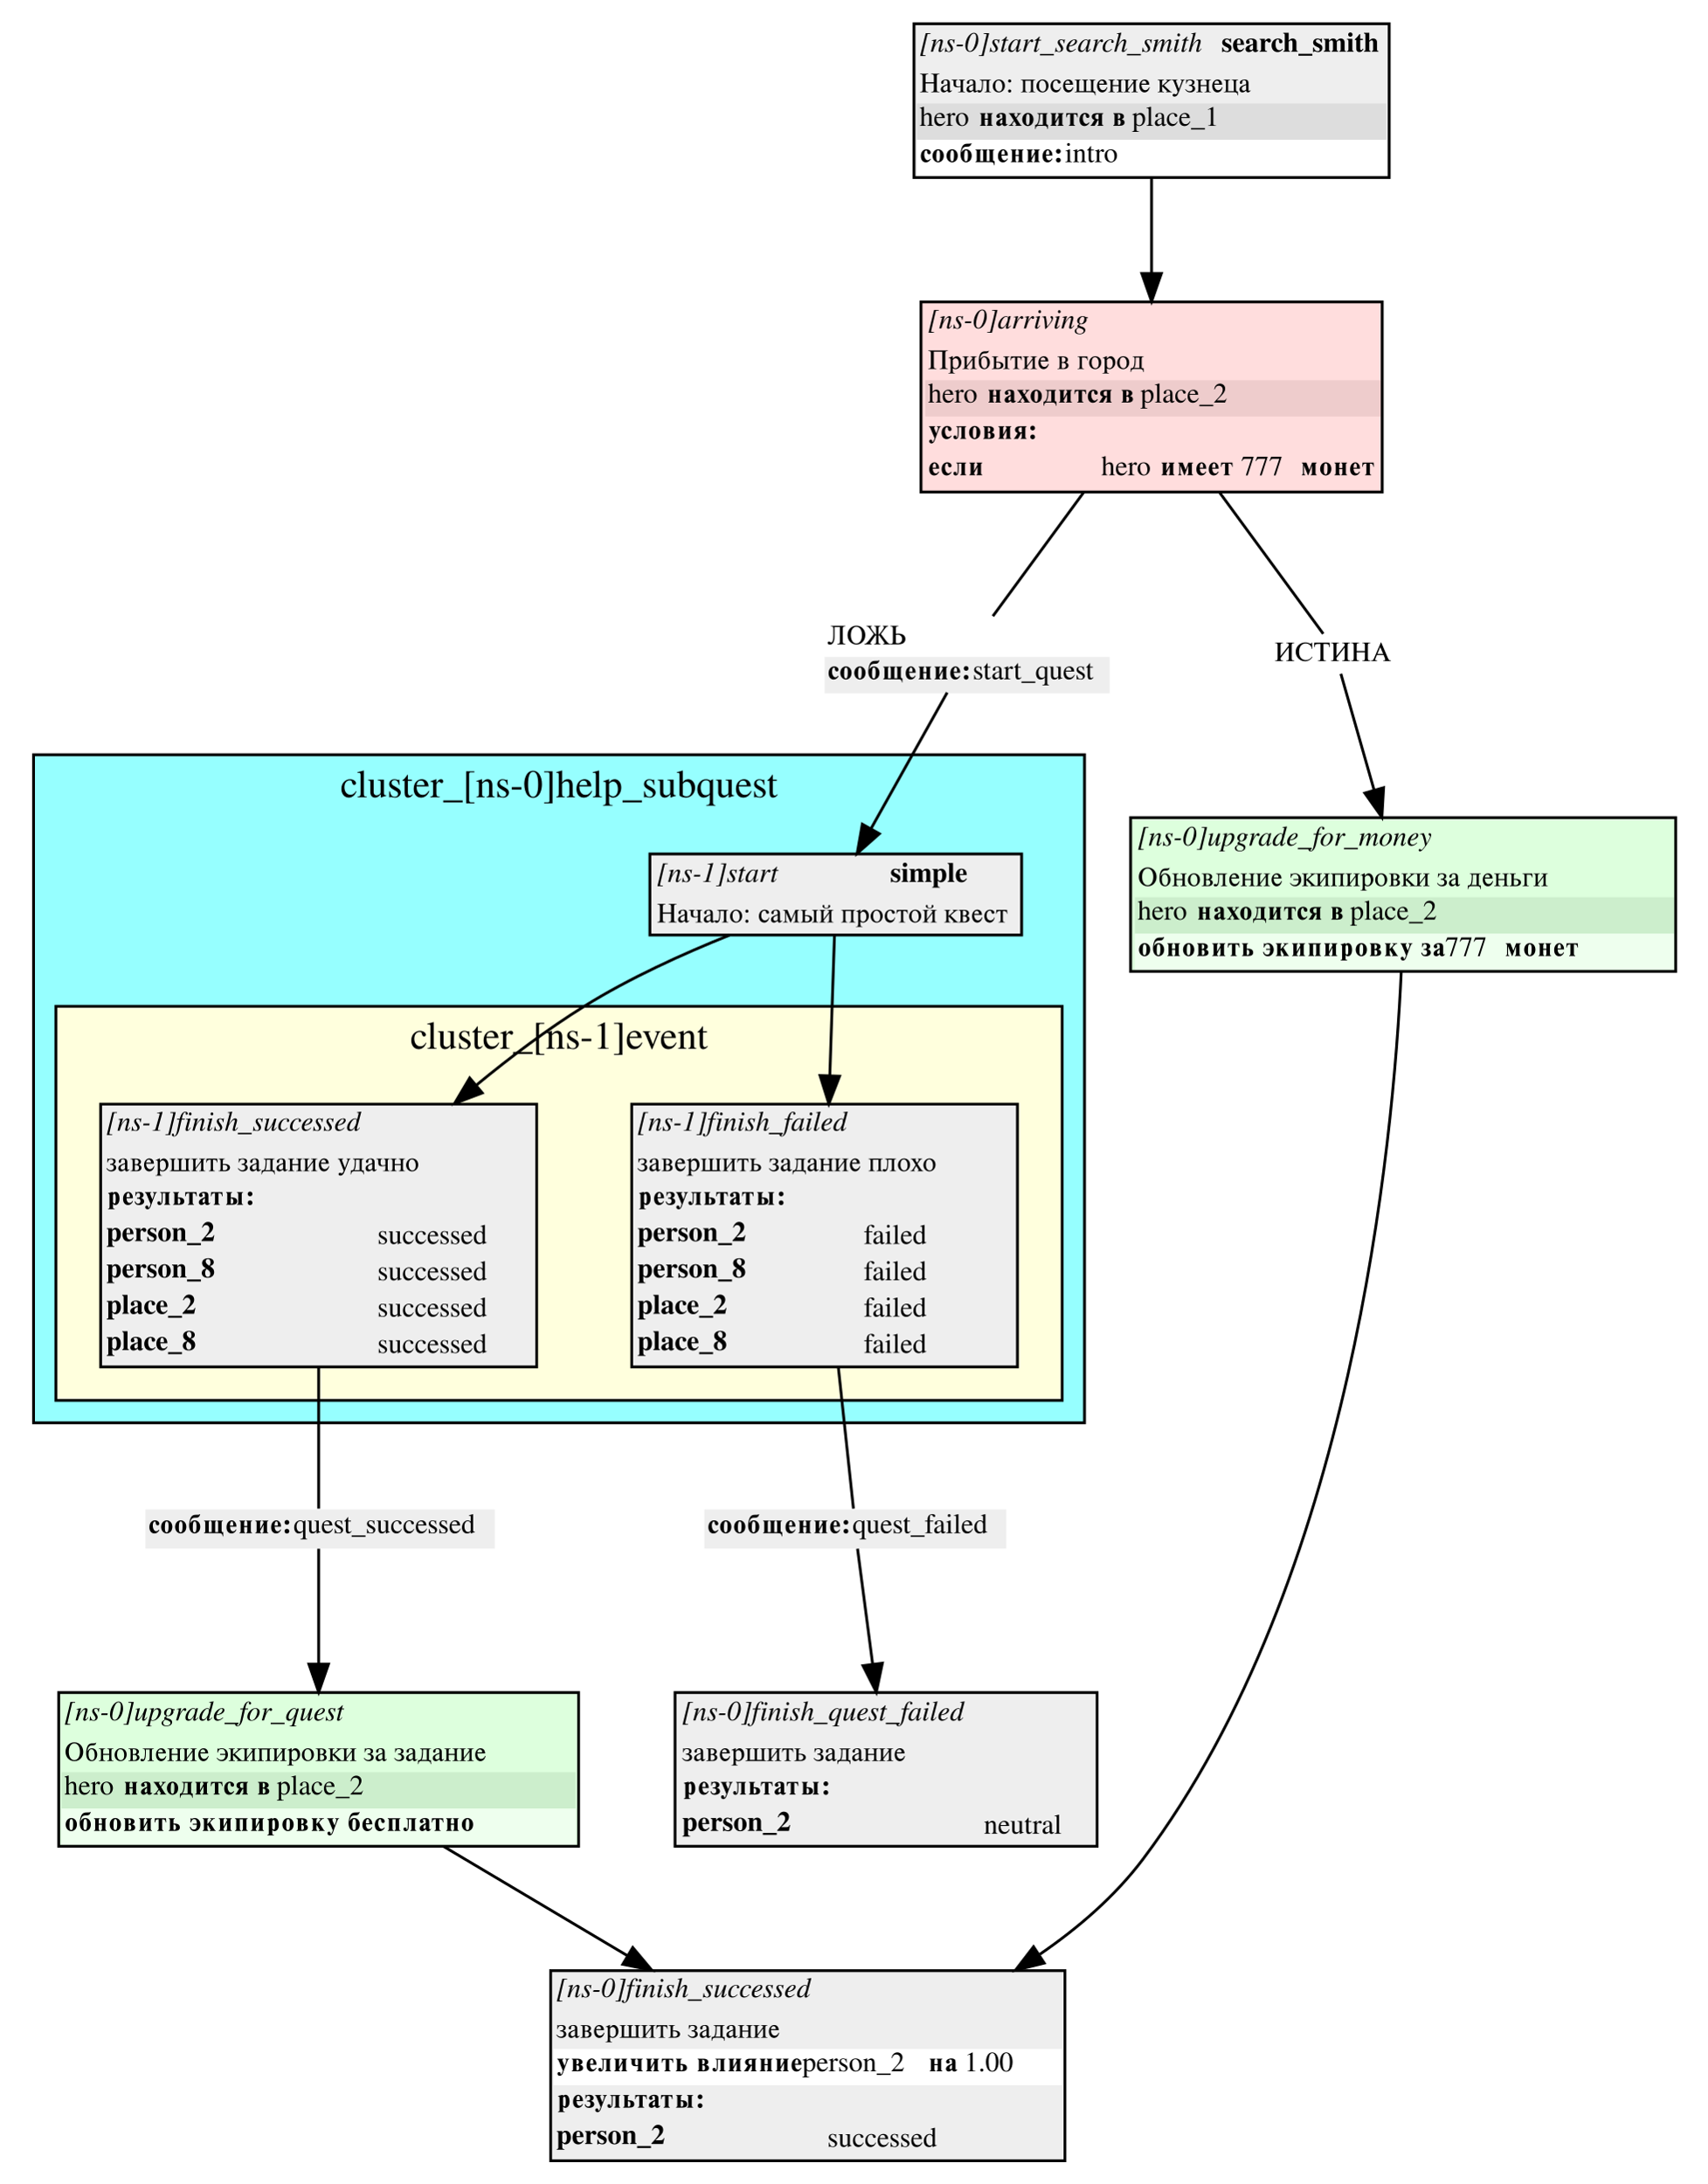
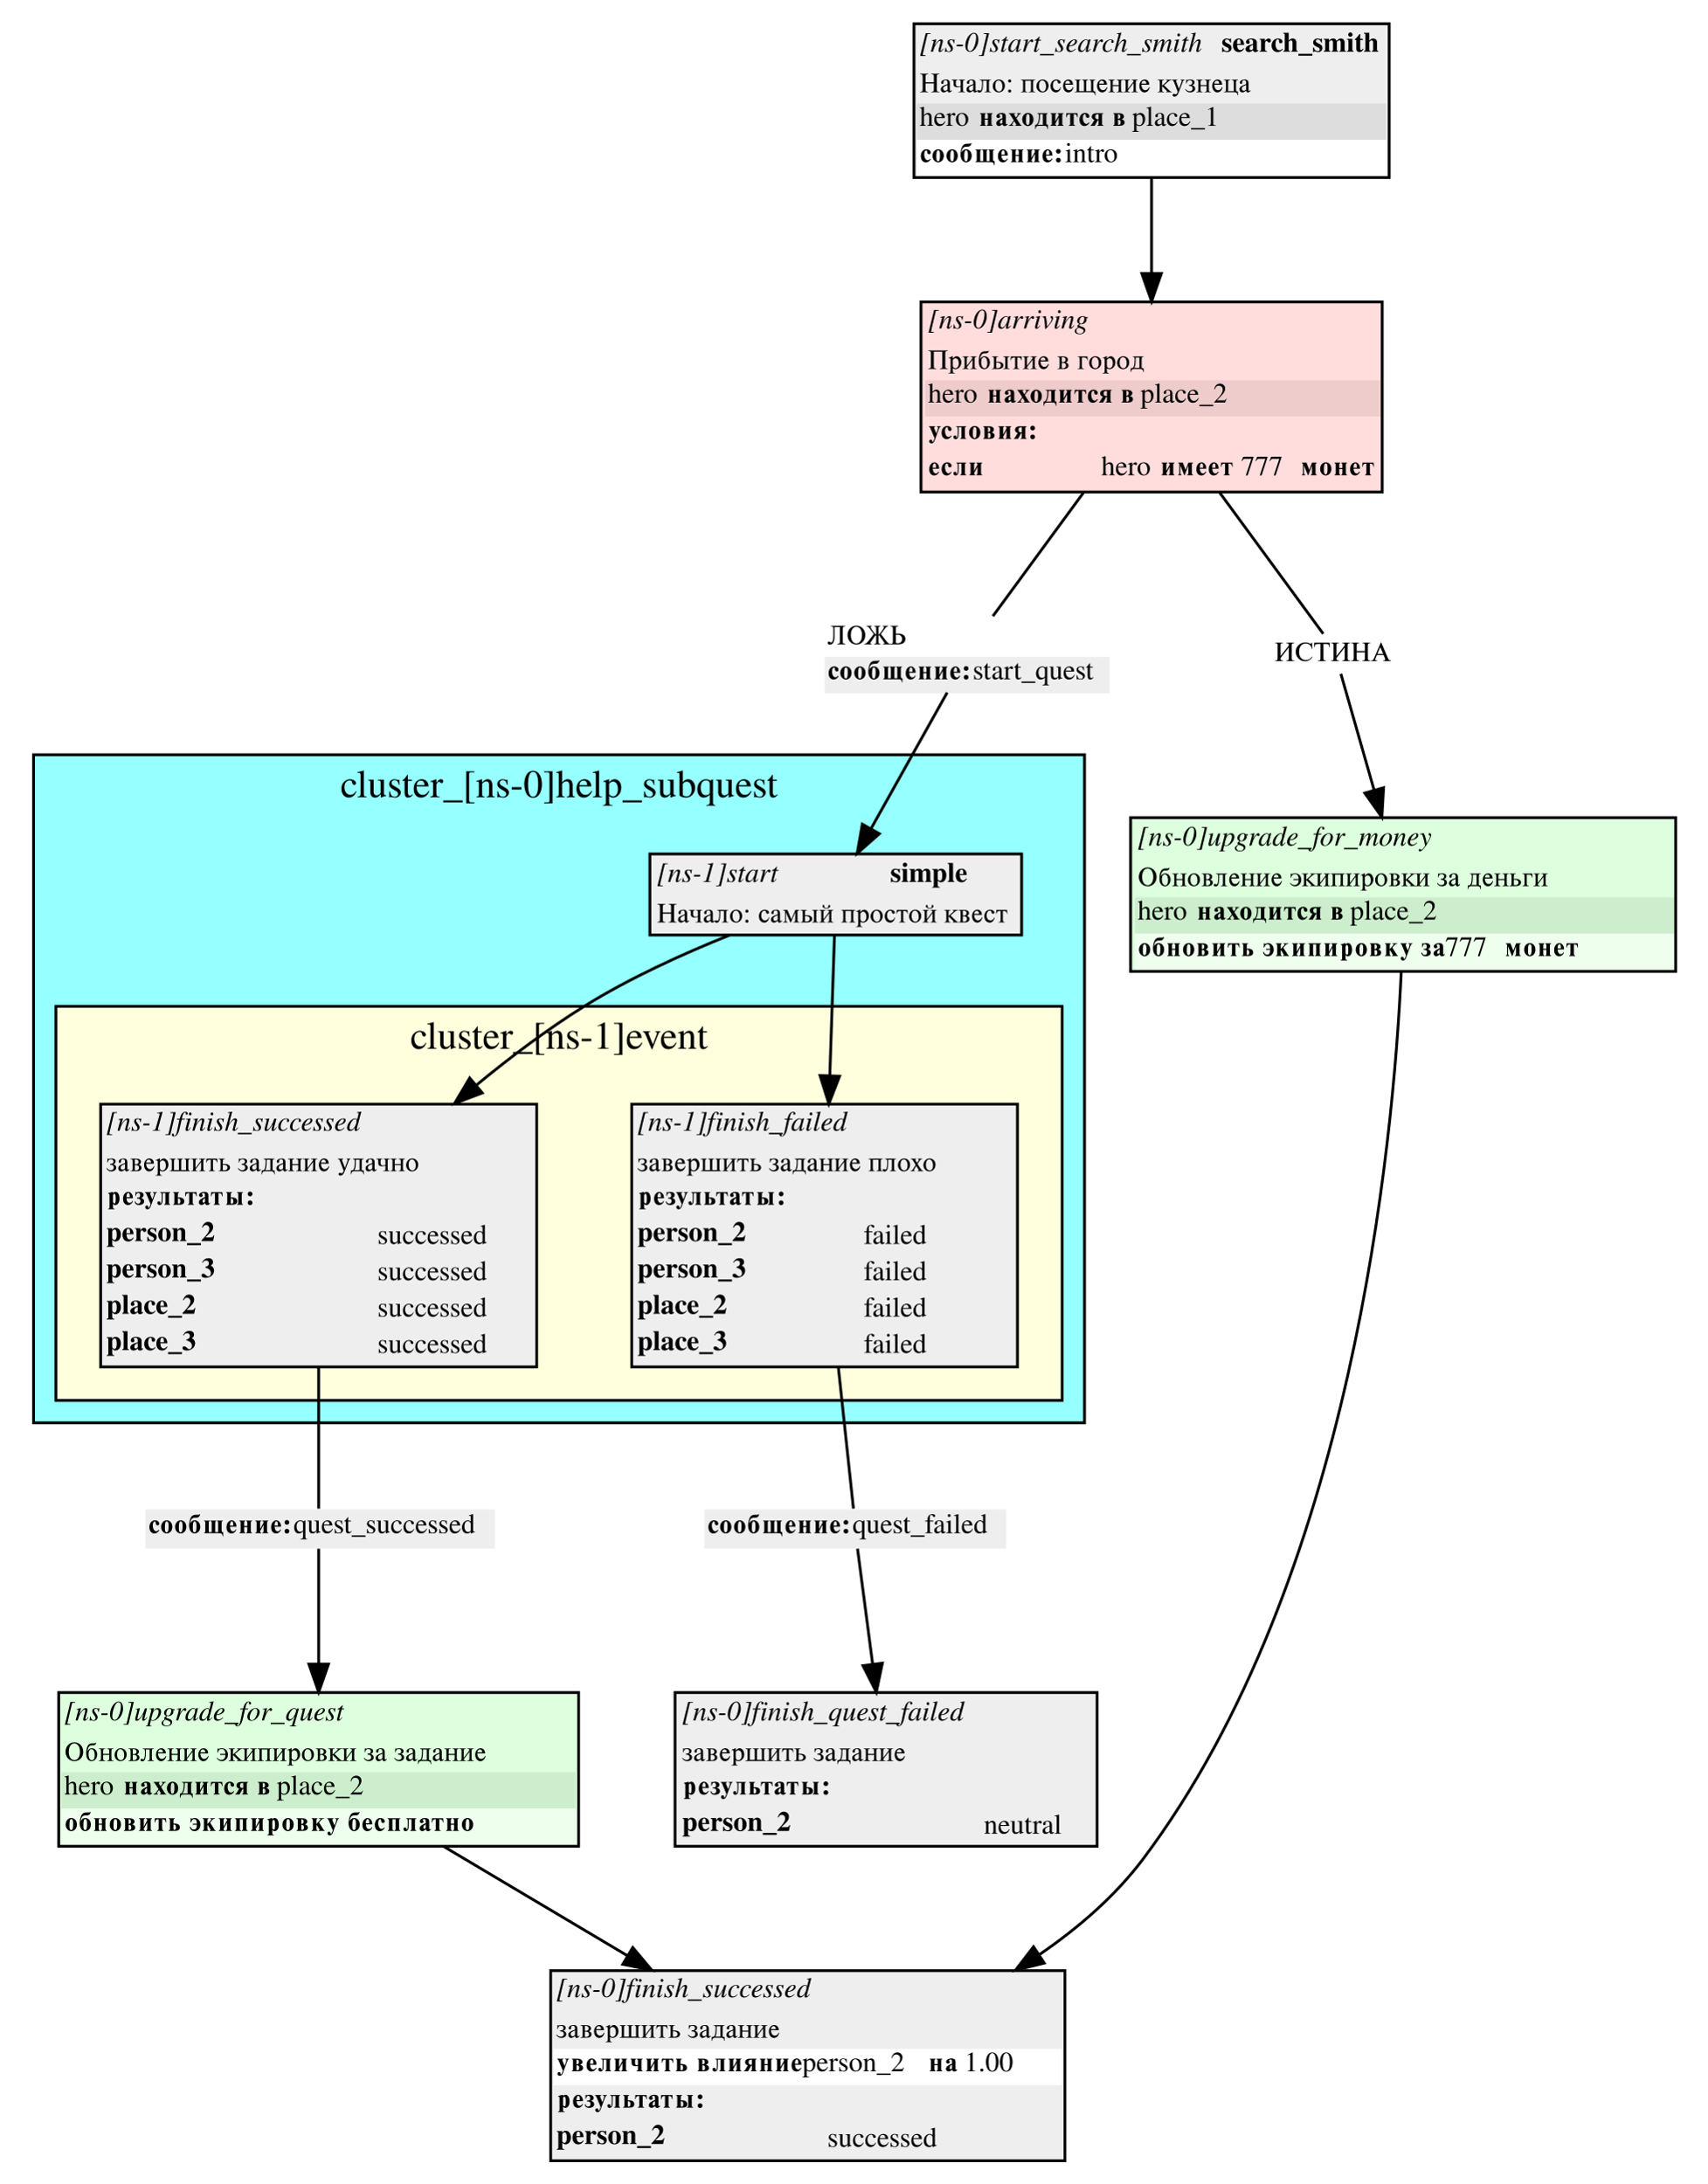
<svg xmlns="http://www.w3.org/2000/svg" width="611pt" height="781pt" viewBox="0.00 0.00 611.00 781.00">
  <g id="graph0" class="graph" transform="scale(1 1) rotate(0) translate(4 777)">
    <polygon fill="white" stroke="white" points="-4,4 -4,-777 607,-777 607,4 -4,4" />
    <g id="clust1" class="cluster">
      <polygon fill="#96ffff" stroke="black" points="8,-268 8,-507 384,-507 384,-268 8,-268" />
      <text text-anchor="middle" x="196" y="-491.8" font-family="Times,serif" font-size="14.00">cluster_[ns-0]help_subquest</text>
    </g>
    <g id="clust2" class="cluster">
      <polygon fill="#ffffdd" stroke="black" points="16,-276 16,-417 376,-417 376,-276 16,-276" />
      <text text-anchor="middle" x="196" y="-401.8" font-family="Times,serif" font-size="14.00">cluster_[ns-1]event</text>
    </g>
    <g id="node1" class="node">
      <polygon fill="#eeeeee" stroke="none" points="228.5,-442.5 228.5,-471.5 361.5,-471.5 361.5,-442.5 228.5,-442.5" />
      <text text-anchor="start" x="231" y="-461.5" font-family="Times,serif" font-style="italic" font-size="10.00">[ns-1]start</text>
      <text text-anchor="start" x="314.5" y="-461.5" font-family="Times,serif" font-weight="bold" font-size="10.00">simple</text>
      <text text-anchor="start" x="231" y="-447" font-family="Times,serif" font-size="10.00">Начало: самый простой квест</text>
      <polygon fill="none" stroke="black" points="228.5,-442.5 228.5,-471.5 361.5,-471.5 361.5,-442.5 228.5,-442.5" />
    </g>
    <g id="node5" class="node">
      <polygon fill="#eeeeee" stroke="none" points="32,-288 32,-382 188,-382 188,-288 32,-288" />
      <text text-anchor="start" x="34" y="-372.5" font-family="Times,serif" font-style="italic" font-size="10.00">[ns-1]finish_successed</text>
      <text text-anchor="start" x="34" y="-358" font-family="Times,serif" font-size="10.00">завершить задание удачно</text>
      <polygon fill="#eeeeee" stroke="none" points="33,-341 33,-354 187,-354 187,-341 33,-341" />
      <text text-anchor="start" x="34" y="-346" font-family="Times,serif" font-weight="bold" font-size="10.00">результаты:</text>
      <text text-anchor="start" x="34" y="-333" font-family="Times,serif" font-weight="bold" font-size="10.00">person_2</text>
      <text text-anchor="start" x="131" y="-332" font-family="Times,serif" font-size="10.00">successed</text>
-       <text text-anchor="start" x="34" y="-320" font-family="Times,serif" font-weight="bold" font-size="10.00">person_8</text>
+       <text text-anchor="start" x="34" y="-320" font-family="Times,serif" font-weight="bold" font-size="10.00">person_3</text>
      <text text-anchor="start" x="131" y="-319" font-family="Times,serif" font-size="10.00">successed</text>
      <text text-anchor="start" x="34" y="-307" font-family="Times,serif" font-weight="bold" font-size="10.00">place_2</text>
      <text text-anchor="start" x="131" y="-306" font-family="Times,serif" font-size="10.00">successed</text>
-       <text text-anchor="start" x="34" y="-294" font-family="Times,serif" font-weight="bold" font-size="10.00">place_8</text>
+       <text text-anchor="start" x="34" y="-294" font-family="Times,serif" font-weight="bold" font-size="10.00">place_3</text>
      <text text-anchor="start" x="131" y="-293" font-family="Times,serif" font-size="10.00">successed</text>
      <polygon fill="none" stroke="black" points="32,-288 32,-382 188,-382 188,-288 32,-288" />
    </g>
-     <g id="edge11" class="edge">
+     <g id="edge13" class="edge">
      <path fill="none" stroke="black" d="M256.969,-442.44C240.435,-435.816 221.185,-427.09 205,-417 191.874,-408.817 178.683,-398.901 166.484,-388.855" />
      <polygon fill="black" stroke="black" points="168.529,-386.002 158.621,-382.251 164.027,-391.362 168.529,-386.002" />
    </g>
    <g id="node6" class="node">
      <polygon fill="#eeeeee" stroke="none" points="222,-288 222,-382 360,-382 360,-288 222,-288" />
      <text text-anchor="start" x="224" y="-372.5" font-family="Times,serif" font-style="italic" font-size="10.00">[ns-1]finish_failed</text>
      <text text-anchor="start" x="224" y="-358" font-family="Times,serif" font-size="10.00">завершить задание плохо</text>
      <polygon fill="#eeeeee" stroke="none" points="223,-341 223,-354 359,-354 359,-341 223,-341" />
      <text text-anchor="start" x="224" y="-346" font-family="Times,serif" font-weight="bold" font-size="10.00">результаты:</text>
      <text text-anchor="start" x="224" y="-333" font-family="Times,serif" font-weight="bold" font-size="10.00">person_2</text>
      <text text-anchor="start" x="305" y="-332" font-family="Times,serif" font-size="10.00">failed</text>
-       <text text-anchor="start" x="224" y="-320" font-family="Times,serif" font-weight="bold" font-size="10.00">person_8</text>
+       <text text-anchor="start" x="224" y="-320" font-family="Times,serif" font-weight="bold" font-size="10.00">person_3</text>
      <text text-anchor="start" x="305" y="-319" font-family="Times,serif" font-size="10.00">failed</text>
      <text text-anchor="start" x="224" y="-307" font-family="Times,serif" font-weight="bold" font-size="10.00">place_2</text>
      <text text-anchor="start" x="305" y="-306" font-family="Times,serif" font-size="10.00">failed</text>
-       <text text-anchor="start" x="224" y="-294" font-family="Times,serif" font-weight="bold" font-size="10.00">place_8</text>
+       <text text-anchor="start" x="224" y="-294" font-family="Times,serif" font-weight="bold" font-size="10.00">place_3</text>
      <text text-anchor="start" x="305" y="-293" font-family="Times,serif" font-size="10.00">failed</text>
      <polygon fill="none" stroke="black" points="222,-288 222,-382 360,-382 360,-288 222,-288" />
    </g>
-     <g id="edge1" class="edge">
+     <g id="edge7" class="edge">
      <path fill="none" stroke="black" d="M294.541,-442.234C294.129,-429.872 293.495,-410.865 292.878,-392.327" />
      <polygon fill="black" stroke="black" points="296.369,-391.999 292.537,-382.122 289.373,-392.233 296.369,-391.999" />
    </g>
    <g id="node2" class="node">
      <polygon fill="#eeeeee" stroke="none" points="323,-713.5 323,-768.5 493,-768.5 493,-713.5 323,-713.5" />
      <text text-anchor="start" x="325" y="-758.5" font-family="Times,serif" font-style="italic" font-size="10.00">[ns-0]start_search_smith</text>
      <text text-anchor="start" x="433" y="-758.5" font-family="Times,serif" font-weight="bold" font-size="10.00">search_smith</text>
      <text text-anchor="start" x="325" y="-744" font-family="Times,serif" font-size="10.00">Начало: посещение кузнеца</text>
      <polygon fill="#dddddd" stroke="none" points="324,-727 324,-740 492,-740 492,-727 324,-727" />
      <text text-anchor="start" x="325" y="-732" font-family="Times,serif" font-size="10.00">hero </text>
      <text text-anchor="start" x="346" y="-732" font-family="Times,serif" font-weight="bold" font-size="10.00">находится в</text>
      <text text-anchor="start" x="401" y="-732" font-family="Times,serif" font-size="10.00"> place_1</text>
      <polygon fill="#ffffff" stroke="none" points="324,-714 324,-727 492,-727 492,-714 324,-714" />
      <text text-anchor="start" x="325" y="-719" font-family="Times,serif" font-weight="bold" font-size="10.00">сообщение:</text>
      <text text-anchor="start" x="377" y="-719" font-family="Times,serif" font-size="10.00"> intro</text>
      <polygon fill="none" stroke="black" points="323,-713.5 323,-768.5 493,-768.5 493,-713.5 323,-713.5" />
    </g>
    <g id="node9" class="node">
      <polygon fill="#ffdddd" stroke="none" points="325.5,-601 325.5,-669 490.5,-669 490.5,-601 325.5,-601" />
      <text text-anchor="start" x="328" y="-659.5" font-family="Times,serif" font-style="italic" font-size="10.00">[ns-0]arriving</text>
      <text text-anchor="start" x="328" y="-645" font-family="Times,serif" font-size="10.00">Прибытие в город</text>
      <polygon fill="#eecccc" stroke="none" points="327,-628 327,-641 490,-641 490,-628 327,-628" />
      <text text-anchor="start" x="328" y="-633" font-family="Times,serif" font-size="10.00">hero </text>
      <text text-anchor="start" x="349" y="-633" font-family="Times,serif" font-weight="bold" font-size="10.00">находится в</text>
      <text text-anchor="start" x="404" y="-633" font-family="Times,serif" font-size="10.00"> place_2</text>
      <polygon fill="#ffdddd" stroke="none" points="327,-615 327,-628 490,-628 490,-615 327,-615" />
      <text text-anchor="start" x="328" y="-620" font-family="Times,serif" font-weight="bold" font-size="10.00">условия:</text>
      <text text-anchor="start" x="328" y="-607" font-family="Times,serif" font-weight="bold" font-size="10.00">если </text>
      <polygon fill="#ffdddd" stroke="none" points="389,-602 389,-615 490,-615 490,-602 389,-602" />
      <text text-anchor="start" x="390" y="-607" font-family="Times,serif" font-size="10.00">hero </text>
      <text text-anchor="start" x="411" y="-607" font-family="Times,serif" font-weight="bold" font-size="10.00">имеет </text>
      <text text-anchor="start" x="440" y="-607" font-family="Times,serif" font-size="10.00"> 777 </text>
      <text text-anchor="start" x="461" y="-607" font-family="Times,serif" font-weight="bold" font-size="10.00">монет</text>
      <polygon fill="none" stroke="black" points="325.5,-601 325.5,-669 490.5,-669 490.5,-601 325.5,-601" />
    </g>
-     <g id="edge7" class="edge">
+     <g id="edge6" class="edge">
      <path fill="none" stroke="black" d="M408,-713.487C408,-703.061 408,-690.818 408,-679.183" />
      <polygon fill="black" stroke="black" points="411.5,-679.174 408,-669.174 404.5,-679.174 411.5,-679.174" />
    </g>
    <g id="node3" class="node">
      <polygon fill="#eeeeee" stroke="none" points="237.5,-116.5 237.5,-171.5 388.5,-171.5 388.5,-116.5 237.5,-116.5" />
      <text text-anchor="start" x="240" y="-161.5" font-family="Times,serif" font-style="italic" font-size="10.00">[ns-0]finish_quest_failed</text>
      <text text-anchor="start" x="240" y="-147" font-family="Times,serif" font-size="10.00">завершить задание</text>
      <polygon fill="#eeeeee" stroke="none" points="239,-130 239,-143 388,-143 388,-130 239,-130" />
      <text text-anchor="start" x="240" y="-135" font-family="Times,serif" font-weight="bold" font-size="10.00">результаты:</text>
      <text text-anchor="start" x="240" y="-122" font-family="Times,serif" font-weight="bold" font-size="10.00">person_2</text>
      <text text-anchor="start" x="348" y="-121" font-family="Times,serif" font-size="10.00">neutral</text>
      <polygon fill="none" stroke="black" points="237.5,-116.5 237.5,-171.5 388.5,-171.5 388.5,-116.5 237.5,-116.5" />
    </g>
    <g id="node4" class="node">
      <polygon fill="#ddffdd" stroke="none" points="400.5,-429.5 400.5,-484.5 595.5,-484.5 595.5,-429.5 400.5,-429.5" />
      <text text-anchor="start" x="403" y="-474.5" font-family="Times,serif" font-style="italic" font-size="10.00">[ns-0]upgrade_for_money</text>
      <text text-anchor="start" x="403" y="-460" font-family="Times,serif" font-size="10.00">Обновление экипировки за деньги</text>
      <polygon fill="#cceecc" stroke="none" points="402,-443 402,-456 595,-456 595,-443 402,-443" />
      <text text-anchor="start" x="403" y="-448" font-family="Times,serif" font-size="10.00">hero </text>
      <text text-anchor="start" x="424" y="-448" font-family="Times,serif" font-weight="bold" font-size="10.00">находится в</text>
      <text text-anchor="start" x="479" y="-448" font-family="Times,serif" font-size="10.00"> place_2</text>
      <polygon fill="#eeffee" stroke="none" points="402,-430 402,-443 595,-443 595,-430 402,-430" />
      <text text-anchor="start" x="403" y="-435" font-family="Times,serif" font-weight="bold" font-size="10.00">обновить экипировку за </text>
      <text text-anchor="start" x="513" y="-435" font-family="Times,serif" font-size="10.00"> 777 </text>
      <text text-anchor="start" x="534" y="-435" font-family="Times,serif" font-weight="bold" font-size="10.00">монет</text>
      <polygon fill="none" stroke="black" points="400.5,-429.5 400.5,-484.5 595.5,-484.5 595.5,-429.5 400.5,-429.5" />
    </g>
    <g id="node8" class="node">
      <polygon fill="#eeeeee" stroke="none" points="193,-4 193,-72 377,-72 377,-4 193,-4" />
      <text text-anchor="start" x="195" y="-62.5" font-family="Times,serif" font-style="italic" font-size="10.00">[ns-0]finish_successed</text>
      <text text-anchor="start" x="195" y="-48" font-family="Times,serif" font-size="10.00">завершить задание</text>
      <polygon fill="#ffffff" stroke="none" points="194,-31 194,-44 376,-44 376,-31 194,-31" />
      <text text-anchor="start" x="195" y="-36" font-family="Times,serif" font-weight="bold" font-size="10.00">увеличить влияние </text>
      <text text-anchor="start" x="283" y="-36" font-family="Times,serif" font-size="10.00">  person_2 </text>
      <text text-anchor="start" x="328" y="-36" font-family="Times,serif" font-weight="bold" font-size="10.00">на </text>
      <text text-anchor="start" x="341" y="-36" font-family="Times,serif" font-size="10.00"> 1.00</text>
      <polygon fill="#eeeeee" stroke="none" points="194,-18 194,-31 376,-31 376,-18 194,-18" />
      <text text-anchor="start" x="195" y="-23" font-family="Times,serif" font-weight="bold" font-size="10.00">результаты:</text>
      <text text-anchor="start" x="195" y="-10" font-family="Times,serif" font-weight="bold" font-size="10.00">person_2</text>
      <text text-anchor="start" x="292" y="-9" font-family="Times,serif" font-size="10.00">successed</text>
      <polygon fill="none" stroke="black" points="193,-4 193,-72 377,-72 377,-4 193,-4" />
    </g>
    <g id="edge8" class="edge">
      <path fill="none" stroke="black" d="M497.328,-429.419C494.492,-367.564 479.861,-211.679 405,-112 395.056,-98.759 381.944,-87.406 368.044,-77.872" />
      <polygon fill="black" stroke="black" points="369.596,-74.705 359.309,-72.169 365.769,-80.567 369.596,-74.705" />
    </g>
-     <g id="node13" class="node">
+     <g id="node10" class="node">
      <polygon fill="#eeeeee" stroke="none" points="48,-223 48,-237 173,-237 173,-223 48,-223" />
      <text text-anchor="start" x="49" y="-228.5" font-family="Times,serif" font-weight="bold" font-size="10.00">сообщение:</text>
      <text text-anchor="start" x="101" y="-228.5" font-family="Times,serif" font-size="10.00"> quest_successed</text>
    </g>
-     <g id="edge12" class="edge">
+     <g id="edge1" class="edge">
      <path fill="none" stroke="black" d="M110,-287.923C110,-268.211 110,-247.429 110,-237.298" />
    </g>
-     <g id="node10" class="node">
+     <g id="node11" class="node">
      <polygon fill="#eeeeee" stroke="none" points="248,-223 248,-237 356,-237 356,-223 248,-223" />
      <text text-anchor="start" x="249" y="-228.5" font-family="Times,serif" font-weight="bold" font-size="10.00">сообщение:</text>
      <text text-anchor="start" x="301" y="-228.5" font-family="Times,serif" font-size="10.00"> quest_failed</text>
    </g>
-     <g id="edge2" class="edge">
+     <g id="edge3" class="edge">
      <path fill="none" stroke="black" d="M295.921,-287.923C298.026,-268.211 300.245,-247.429 301.327,-237.298" />
    </g>
    <g id="node7" class="node">
      <polygon fill="#ddffdd" stroke="none" points="17,-116.5 17,-171.5 203,-171.5 203,-116.5 17,-116.5" />
      <text text-anchor="start" x="19" y="-161.5" font-family="Times,serif" font-style="italic" font-size="10.00">[ns-0]upgrade_for_quest</text>
      <text text-anchor="start" x="19" y="-147" font-family="Times,serif" font-size="10.00">Обновление экипировки за задание</text>
      <polygon fill="#cceecc" stroke="none" points="18,-130 18,-143 202,-143 202,-130 18,-130" />
      <text text-anchor="start" x="19" y="-135" font-family="Times,serif" font-size="10.00">hero </text>
      <text text-anchor="start" x="40" y="-135" font-family="Times,serif" font-weight="bold" font-size="10.00">находится в</text>
      <text text-anchor="start" x="95" y="-135" font-family="Times,serif" font-size="10.00"> place_2</text>
      <polygon fill="#eeffee" stroke="none" points="18,-117 18,-130 202,-130 202,-117 18,-117" />
      <text text-anchor="start" x="19" y="-122" font-family="Times,serif" font-weight="bold" font-size="10.00">обновить экипировку бесплатно</text>
      <polygon fill="none" stroke="black" points="17,-116.5 17,-171.5 203,-171.5 203,-116.5 17,-116.5" />
    </g>
-     <g id="edge4" class="edge">
+     <g id="edge5" class="edge">
      <path fill="none" stroke="black" d="M154.613,-116.487C174.638,-104.587 198.645,-90.32 220.571,-77.29" />
      <polygon fill="black" stroke="black" points="222.369,-80.292 229.178,-72.174 218.793,-74.274 222.369,-80.292" />
    </g>
-     <g id="node11" class="node">
+     <g id="node12" class="node">
      <polygon fill="#ffffff" stroke="none" points="291,-542 291,-556 393,-556 393,-542 291,-542" />
      <text text-anchor="start" x="292" y="-546.5" font-family="Times,serif" font-size="10.00">ЛОЖЬ</text>
      <polygon fill="#eeeeee" stroke="none" points="291,-529 291,-542 393,-542 393,-529 291,-529" />
      <text text-anchor="start" x="292" y="-534" font-family="Times,serif" font-weight="bold" font-size="10.00">сообщение:</text>
      <text text-anchor="start" x="344" y="-534" font-family="Times,serif" font-size="10.00"> start_quest</text>
    </g>
-     <g id="edge5" class="edge">
+     <g id="edge9" class="edge">
      <path fill="none" stroke="black" d="M383.799,-600.998C372.468,-585.547 359.643,-568.059 351.223,-556.576" />
    </g>
-     <g id="node12" class="node">
+     <g id="node13" class="node">
      <polygon fill="#ffffff" stroke="none" points="451,-536 451,-550 497,-550 497,-536 451,-536" />
      <text text-anchor="start" x="452" y="-540.5" font-family="Times,serif" font-size="10.00">ИСТИНА</text>
    </g>
-     <g id="edge9" class="edge">
+     <g id="edge11" class="edge">
      <path fill="none" stroke="black" d="M432.201,-600.998C445.887,-582.336 461.751,-560.703 469.403,-550.268" />
    </g>
-     <g id="edge3" class="edge">
+     <g id="edge2" class="edge">
+       <path fill="none" stroke="black" d="M110,-222.959C110,-214.257 110,-197.504 110,-181.752" />
+       <polygon fill="black" stroke="black" points="113.5,-181.639 110,-171.639 106.5,-181.639 113.5,-181.639" />
+     </g>
+     <g id="edge4" class="edge">
      <path fill="none" stroke="black" d="M302.791,-222.959C303.931,-214.257 306.124,-197.504 308.187,-181.752" />
      <polygon fill="black" stroke="black" points="311.683,-182.009 309.512,-171.639 304.743,-181.1 311.683,-182.009" />
    </g>
-     <g id="edge6" class="edge">
+     <g id="edge10" class="edge">
      <path fill="none" stroke="black" d="M334.862,-529.242C327.674,-516.396 316.431,-496.303 307.716,-480.727" />
      <polygon fill="black" stroke="black" points="310.612,-478.735 302.675,-471.717 304.503,-482.153 310.612,-478.735" />
    </g>
-     <g id="edge10" class="edge">
+     <g id="edge12" class="edge">
      <path fill="none" stroke="black" d="M475.726,-535.959C478.236,-527.174 483.09,-510.184 487.628,-494.302" />
      <polygon fill="black" stroke="black" points="491.007,-495.216 490.389,-484.639 484.276,-493.293 491.007,-495.216" />
    </g>
-     <g id="edge13" class="edge">
-       <path fill="none" stroke="black" d="M110,-222.959C110,-214.257 110,-197.504 110,-181.752" />
-       <polygon fill="black" stroke="black" points="113.5,-181.639 110,-171.639 106.5,-181.639 113.5,-181.639" />
-     </g>
  </g>
</svg>
